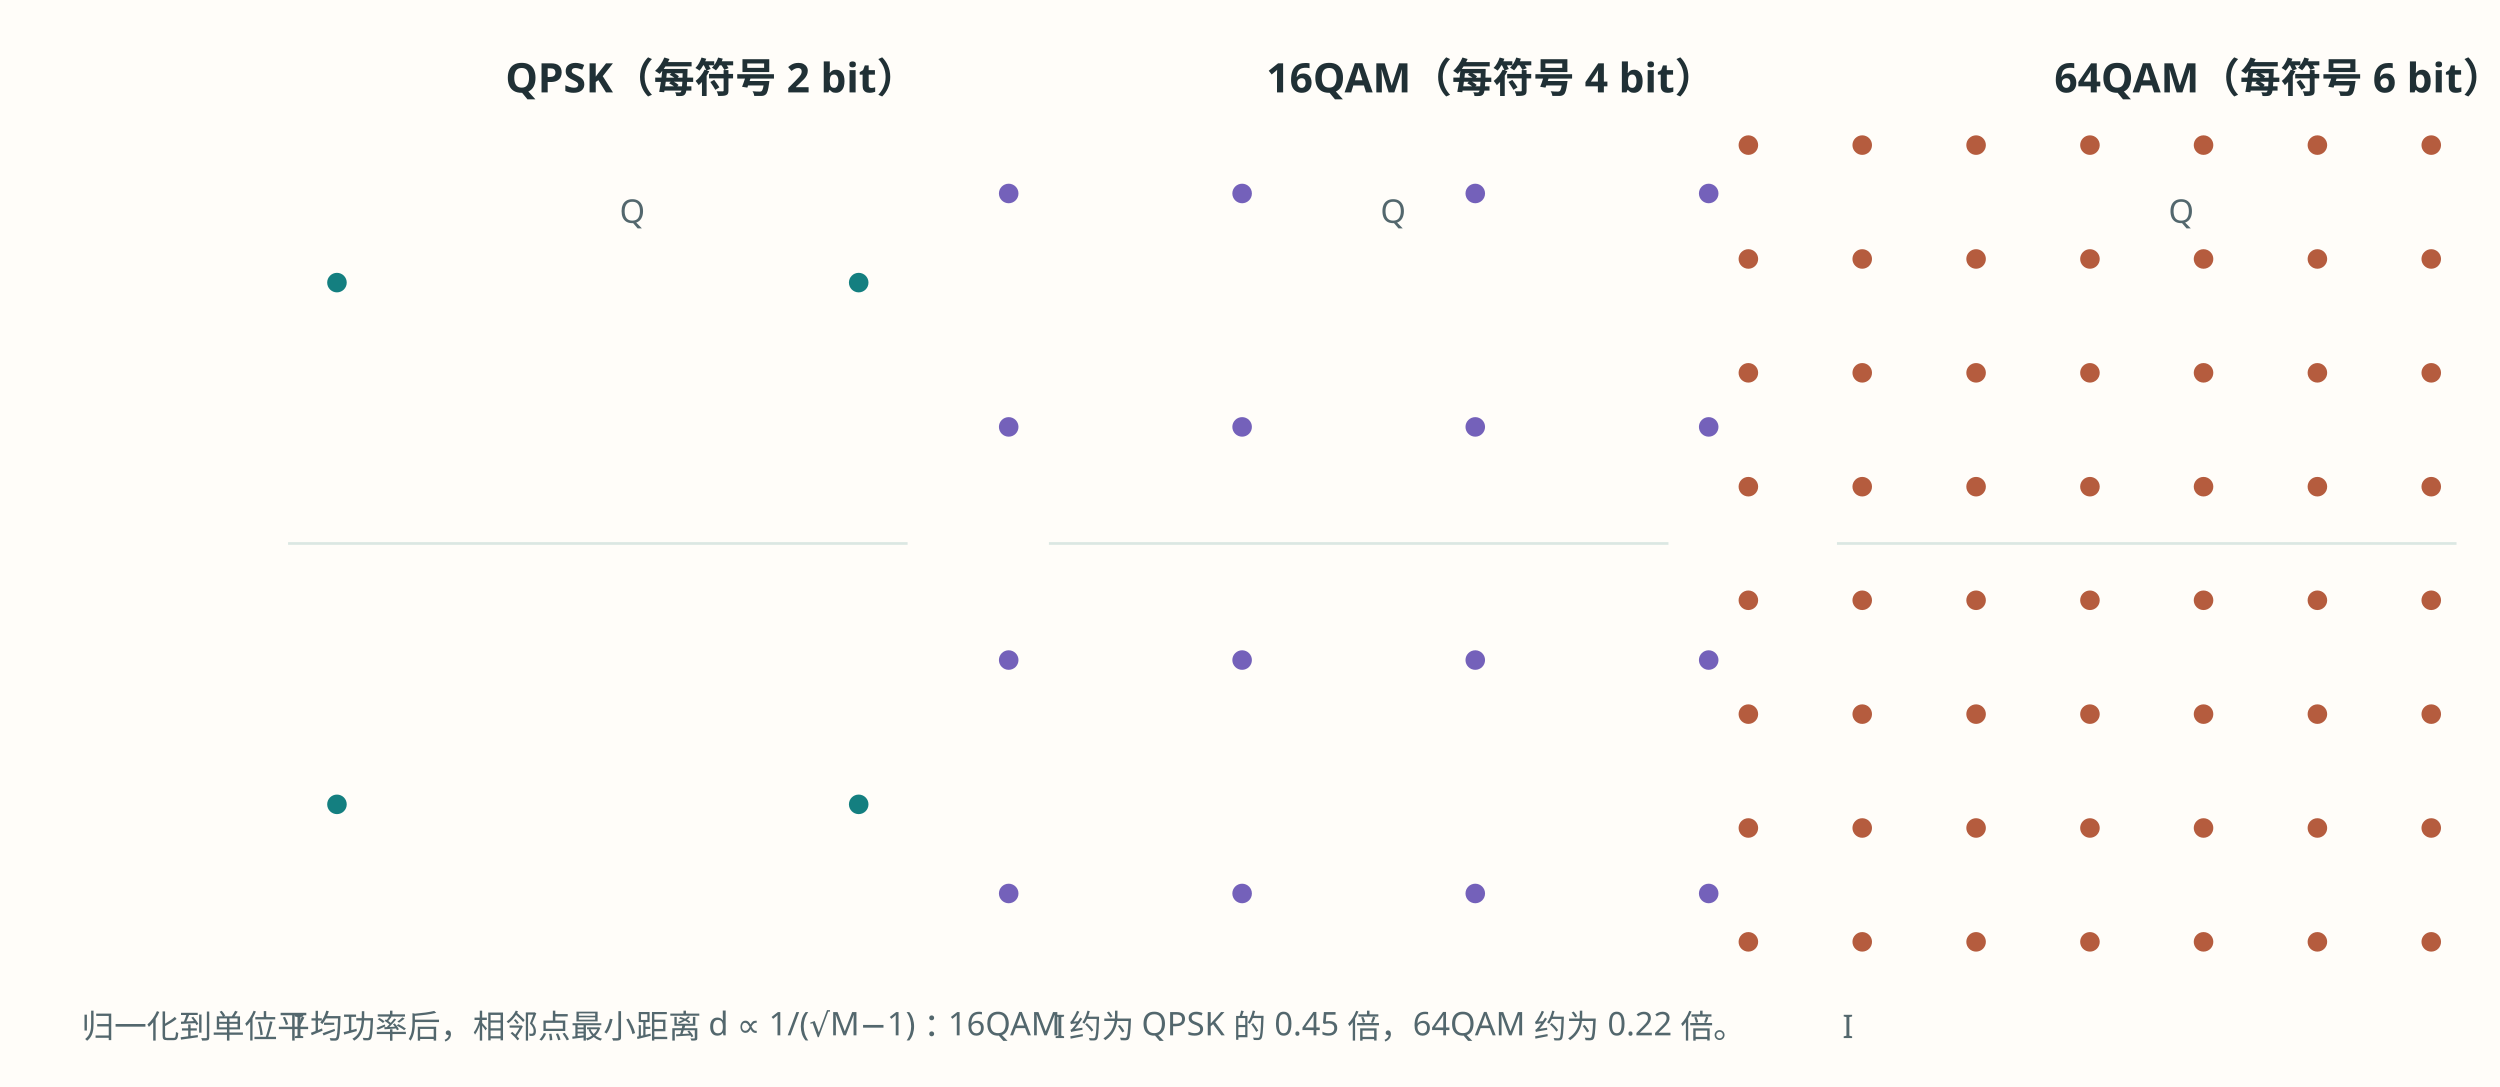
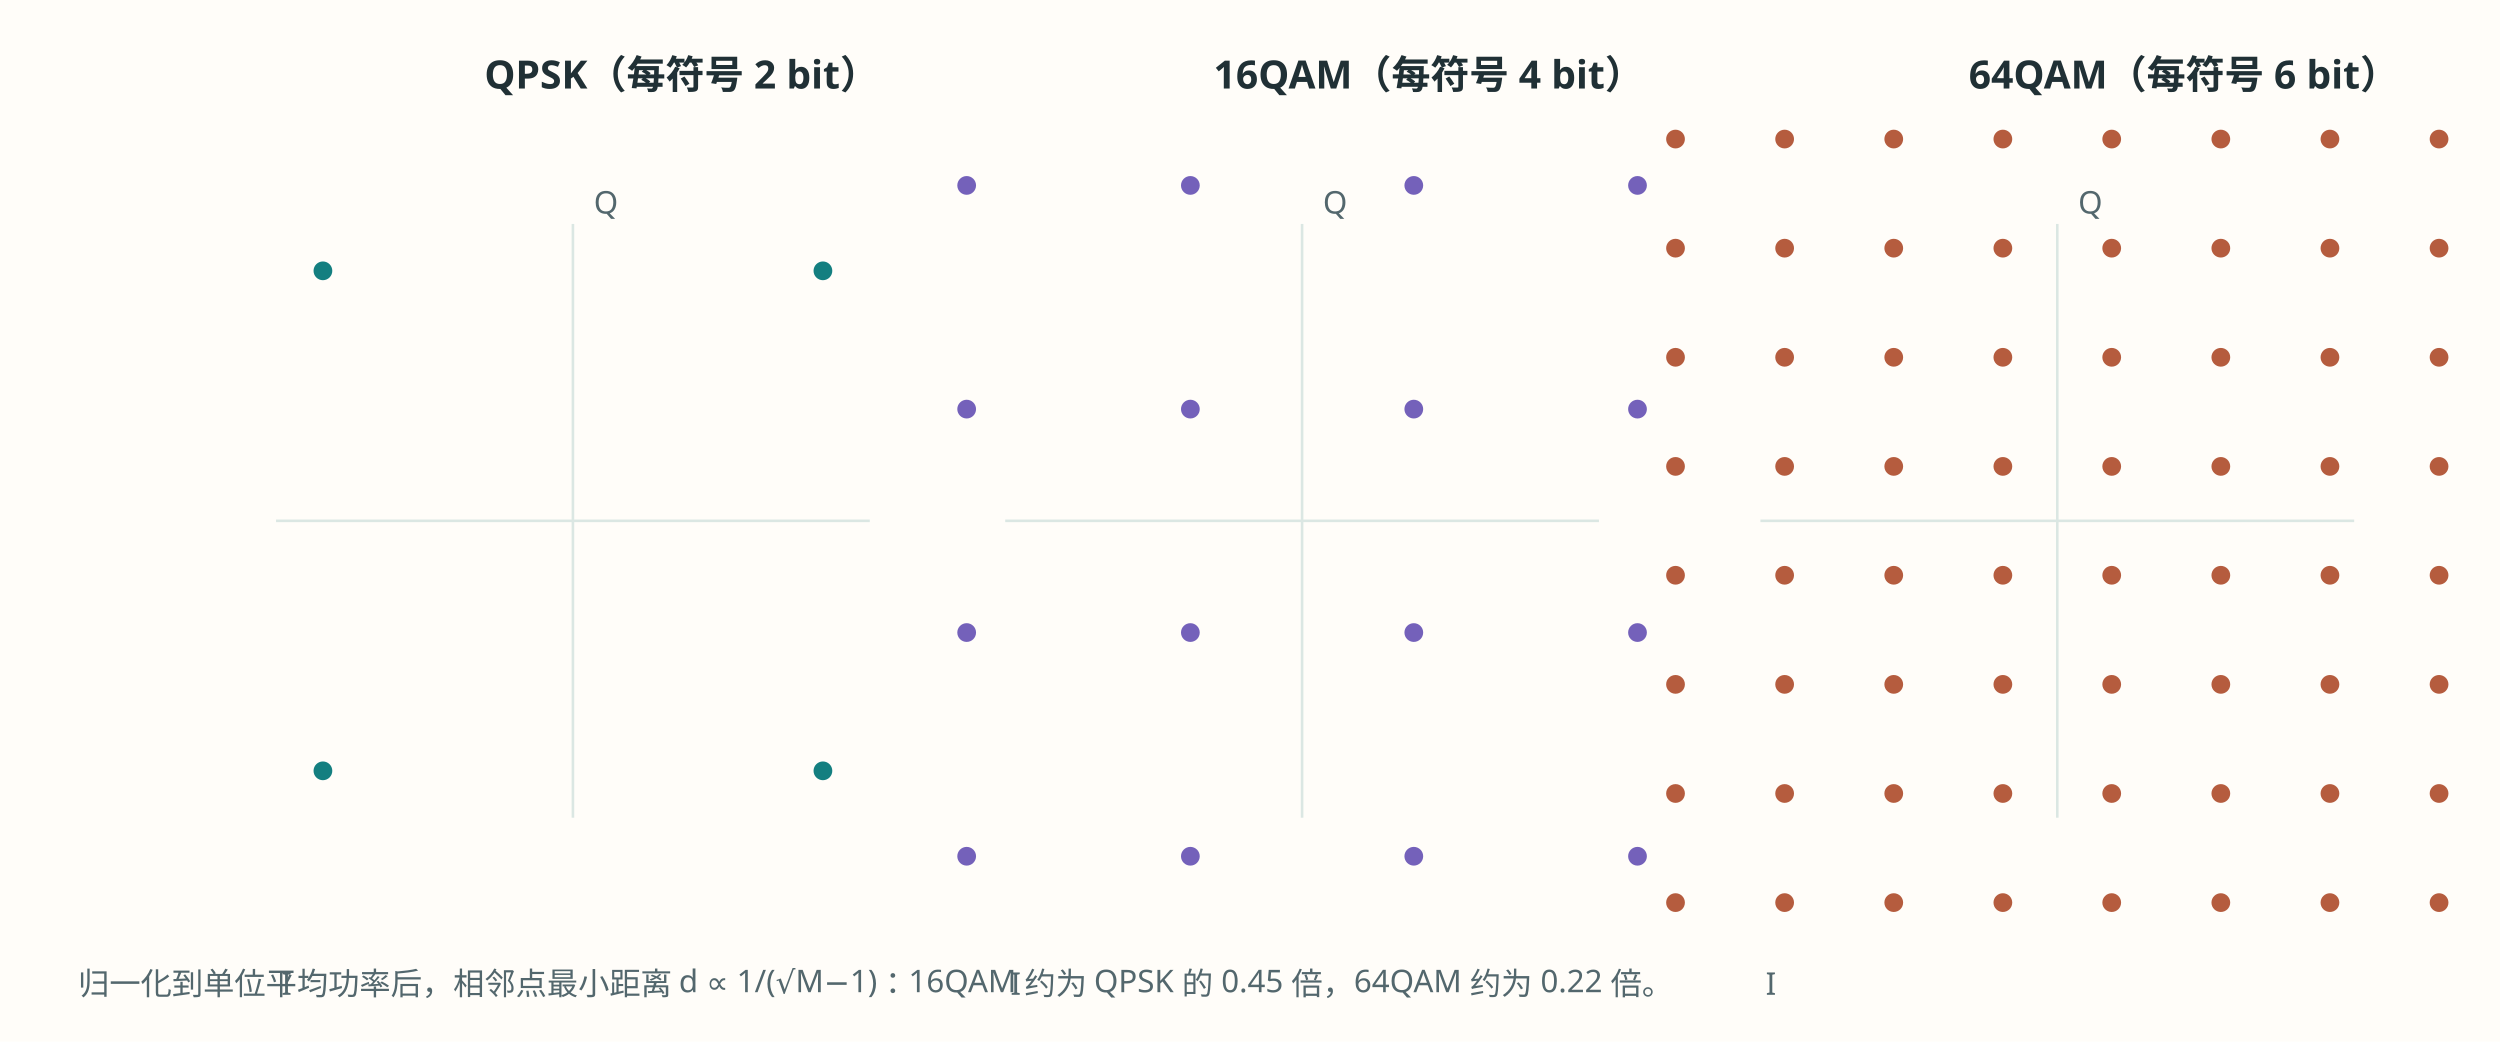
- <svg xmlns="http://www.w3.org/2000/svg" viewBox="0 0 920 400" role="img" aria-labelledby="t24f3 d24f3" font-family="system-ui,PingFang SC,Microsoft YaHei,sans-serif">
-   <rect width="920" height="400" fill="#fffdf9" />
+ <svg xmlns="http://www.w3.org/2000/svg" viewBox="0 0 960 400" role="img" aria-labelledby="t24f3 d24f3" font-family="system-ui,PingFang SC,Microsoft YaHei,sans-serif">
+   <rect width="960" height="400" fill="#fffdf9" />
  <text x="186" y="34" font-size="15" font-weight="700" fill="#203035">QPSK（每符号 2 bit）</text>
  <line x1="106" y1="200" x2="334" y2="200" stroke="#dbe7e3" />
-   <line x1="220" y1="200-R-18" x2="220" y2="200+R+18" stroke="#dbe7e3" />
+   <line x1="220" y1="86" x2="220" y2="314" stroke="#dbe7e3" />
  <circle cx="124.0" cy="296.0" r="3.6" fill="#147f80" />
  <circle cx="124.0" cy="104.0" r="3.6" fill="#147f80" />
  <circle cx="316.0" cy="296.0" r="3.6" fill="#147f80" />
  <circle cx="316.0" cy="104.0" r="3.6" fill="#147f80" />
  <text x="108" y="382" font-size="12" fill="#53676d">I</text>
  <text x="228" y="82" font-size="12" fill="#53676d">Q</text>
  <text x="466" y="34" font-size="15" font-weight="700" fill="#203035">16QAM（每符号 4 bit）</text>
  <line x1="386" y1="200" x2="614" y2="200" stroke="#dbe7e3" />
-   <line x1="500" y1="200-R-18" x2="500" y2="200+R+18" stroke="#dbe7e3" />
+   <line x1="500" y1="86" x2="500" y2="314" stroke="#dbe7e3" />
  <circle cx="371.2" cy="328.8" r="3.6" fill="#7461ba" />
  <circle cx="371.2" cy="242.9" r="3.6" fill="#7461ba" />
  <circle cx="371.2" cy="157.1" r="3.6" fill="#7461ba" />
  <circle cx="371.2" cy="71.2" r="3.6" fill="#7461ba" />
  <circle cx="457.1" cy="328.8" r="3.6" fill="#7461ba" />
  <circle cx="457.1" cy="242.9" r="3.6" fill="#7461ba" />
  <circle cx="457.1" cy="157.1" r="3.6" fill="#7461ba" />
  <circle cx="457.1" cy="71.2" r="3.6" fill="#7461ba" />
  <circle cx="542.9" cy="328.8" r="3.6" fill="#7461ba" />
  <circle cx="542.9" cy="242.9" r="3.6" fill="#7461ba" />
  <circle cx="542.9" cy="157.1" r="3.6" fill="#7461ba" />
  <circle cx="542.9" cy="71.2" r="3.6" fill="#7461ba" />
  <circle cx="628.8" cy="328.8" r="3.6" fill="#7461ba" />
  <circle cx="628.8" cy="242.9" r="3.6" fill="#7461ba" />
  <circle cx="628.8" cy="157.1" r="3.6" fill="#7461ba" />
  <circle cx="628.8" cy="71.2" r="3.6" fill="#7461ba" />
  <text x="388" y="382" font-size="12" fill="#53676d">I</text>
  <text x="508" y="82" font-size="12" fill="#53676d">Q</text>
  <text x="756" y="34" font-size="15" font-weight="700" fill="#203035">64QAM（每符号 6 bit）</text>
  <line x1="676" y1="200" x2="904" y2="200" stroke="#dbe7e3" />
-   <line x1="790" y1="200-R-18" x2="790" y2="200+R+18" stroke="#dbe7e3" />
+   <line x1="790" y1="86" x2="790" y2="314" stroke="#dbe7e3" />
  <circle cx="643.4" cy="346.6" r="3.6" fill="#b55c3e" />
  <circle cx="643.4" cy="304.7" r="3.6" fill="#b55c3e" />
  <circle cx="643.4" cy="262.8" r="3.6" fill="#b55c3e" />
  <circle cx="643.4" cy="220.9" r="3.6" fill="#b55c3e" />
  <circle cx="643.4" cy="179.1" r="3.6" fill="#b55c3e" />
  <circle cx="643.4" cy="137.2" r="3.6" fill="#b55c3e" />
  <circle cx="643.4" cy="95.3" r="3.6" fill="#b55c3e" />
  <circle cx="643.4" cy="53.4" r="3.6" fill="#b55c3e" />
  <circle cx="685.3" cy="346.6" r="3.6" fill="#b55c3e" />
  <circle cx="685.3" cy="304.7" r="3.6" fill="#b55c3e" />
  <circle cx="685.3" cy="262.8" r="3.6" fill="#b55c3e" />
  <circle cx="685.3" cy="220.9" r="3.6" fill="#b55c3e" />
  <circle cx="685.3" cy="179.1" r="3.6" fill="#b55c3e" />
  <circle cx="685.3" cy="137.2" r="3.6" fill="#b55c3e" />
  <circle cx="685.3" cy="95.3" r="3.6" fill="#b55c3e" />
  <circle cx="685.3" cy="53.4" r="3.6" fill="#b55c3e" />
  <circle cx="727.2" cy="346.6" r="3.6" fill="#b55c3e" />
  <circle cx="727.2" cy="304.7" r="3.6" fill="#b55c3e" />
  <circle cx="727.2" cy="262.8" r="3.6" fill="#b55c3e" />
  <circle cx="727.2" cy="220.9" r="3.6" fill="#b55c3e" />
  <circle cx="727.2" cy="179.1" r="3.6" fill="#b55c3e" />
  <circle cx="727.2" cy="137.2" r="3.6" fill="#b55c3e" />
  <circle cx="727.2" cy="95.3" r="3.6" fill="#b55c3e" />
  <circle cx="727.2" cy="53.4" r="3.6" fill="#b55c3e" />
  <circle cx="769.1" cy="346.6" r="3.6" fill="#b55c3e" />
  <circle cx="769.1" cy="304.7" r="3.6" fill="#b55c3e" />
  <circle cx="769.1" cy="262.8" r="3.6" fill="#b55c3e" />
  <circle cx="769.1" cy="220.9" r="3.6" fill="#b55c3e" />
  <circle cx="769.1" cy="179.1" r="3.6" fill="#b55c3e" />
  <circle cx="769.1" cy="137.2" r="3.6" fill="#b55c3e" />
  <circle cx="769.1" cy="95.3" r="3.6" fill="#b55c3e" />
  <circle cx="769.1" cy="53.4" r="3.6" fill="#b55c3e" />
  <circle cx="810.9" cy="346.6" r="3.6" fill="#b55c3e" />
  <circle cx="810.9" cy="304.7" r="3.6" fill="#b55c3e" />
  <circle cx="810.9" cy="262.8" r="3.6" fill="#b55c3e" />
  <circle cx="810.9" cy="220.9" r="3.6" fill="#b55c3e" />
  <circle cx="810.9" cy="179.1" r="3.6" fill="#b55c3e" />
  <circle cx="810.9" cy="137.2" r="3.6" fill="#b55c3e" />
  <circle cx="810.9" cy="95.3" r="3.6" fill="#b55c3e" />
  <circle cx="810.9" cy="53.4" r="3.6" fill="#b55c3e" />
  <circle cx="852.8" cy="346.6" r="3.6" fill="#b55c3e" />
  <circle cx="852.8" cy="304.7" r="3.6" fill="#b55c3e" />
  <circle cx="852.8" cy="262.8" r="3.6" fill="#b55c3e" />
  <circle cx="852.8" cy="220.9" r="3.6" fill="#b55c3e" />
  <circle cx="852.8" cy="179.1" r="3.6" fill="#b55c3e" />
  <circle cx="852.8" cy="137.2" r="3.6" fill="#b55c3e" />
  <circle cx="852.8" cy="95.3" r="3.6" fill="#b55c3e" />
  <circle cx="852.8" cy="53.4" r="3.6" fill="#b55c3e" />
  <circle cx="894.7" cy="346.6" r="3.6" fill="#b55c3e" />
  <circle cx="894.7" cy="304.7" r="3.6" fill="#b55c3e" />
  <circle cx="894.7" cy="262.8" r="3.6" fill="#b55c3e" />
  <circle cx="894.7" cy="220.9" r="3.6" fill="#b55c3e" />
  <circle cx="894.7" cy="179.1" r="3.6" fill="#b55c3e" />
  <circle cx="894.7" cy="137.2" r="3.6" fill="#b55c3e" />
  <circle cx="894.7" cy="95.3" r="3.6" fill="#b55c3e" />
  <circle cx="894.7" cy="53.4" r="3.6" fill="#b55c3e" />
  <circle cx="936.6" cy="346.6" r="3.6" fill="#b55c3e" />
  <circle cx="936.6" cy="304.7" r="3.6" fill="#b55c3e" />
  <circle cx="936.6" cy="262.8" r="3.6" fill="#b55c3e" />
  <circle cx="936.6" cy="220.9" r="3.6" fill="#b55c3e" />
  <circle cx="936.6" cy="179.1" r="3.6" fill="#b55c3e" />
  <circle cx="936.6" cy="137.2" r="3.6" fill="#b55c3e" />
  <circle cx="936.6" cy="95.3" r="3.6" fill="#b55c3e" />
  <circle cx="936.6" cy="53.4" r="3.6" fill="#b55c3e" />
  <text x="678" y="382" font-size="12" fill="#53676d">I</text>
  <text x="798" y="82" font-size="12" fill="#53676d">Q</text>
  <text x="30" y="382" font-size="12" fill="#53676d">归一化到单位平均功率后，相邻点最小距离 d ∝ 1/(√M−1)：16QAM 约为 QPSK 的 0.45 倍，64QAM 约为 0.22 倍。</text>
</svg>
